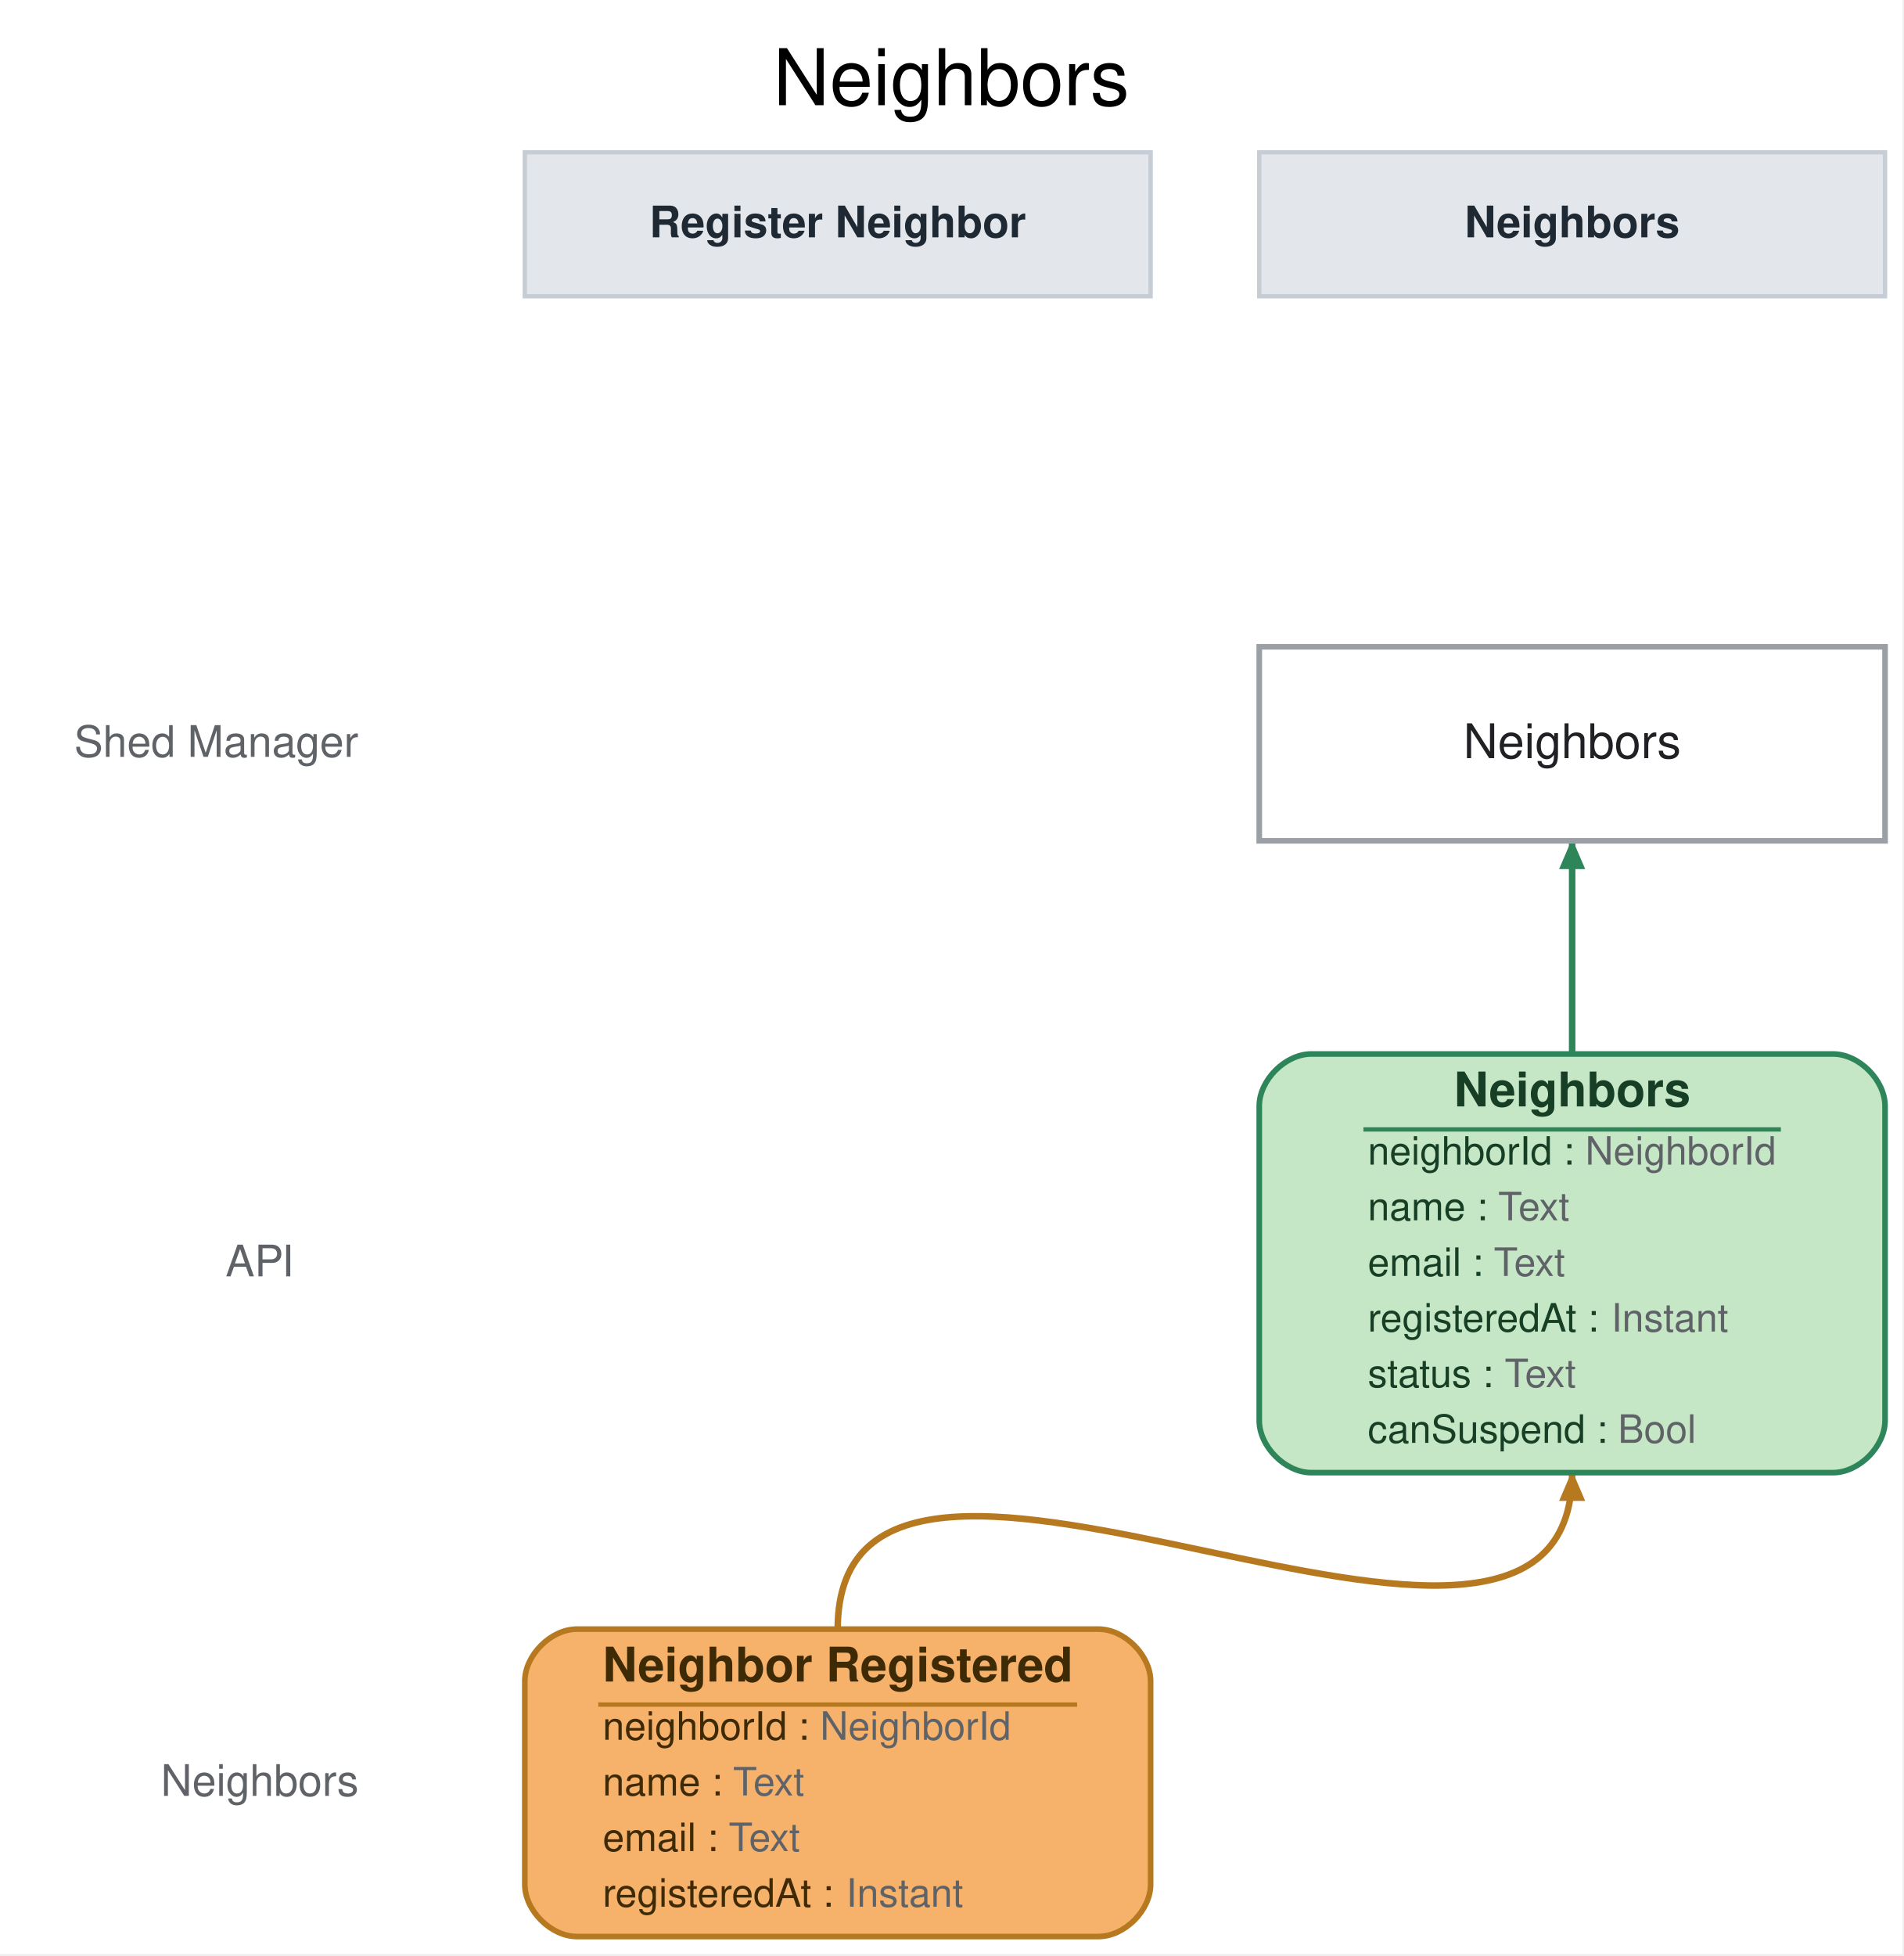
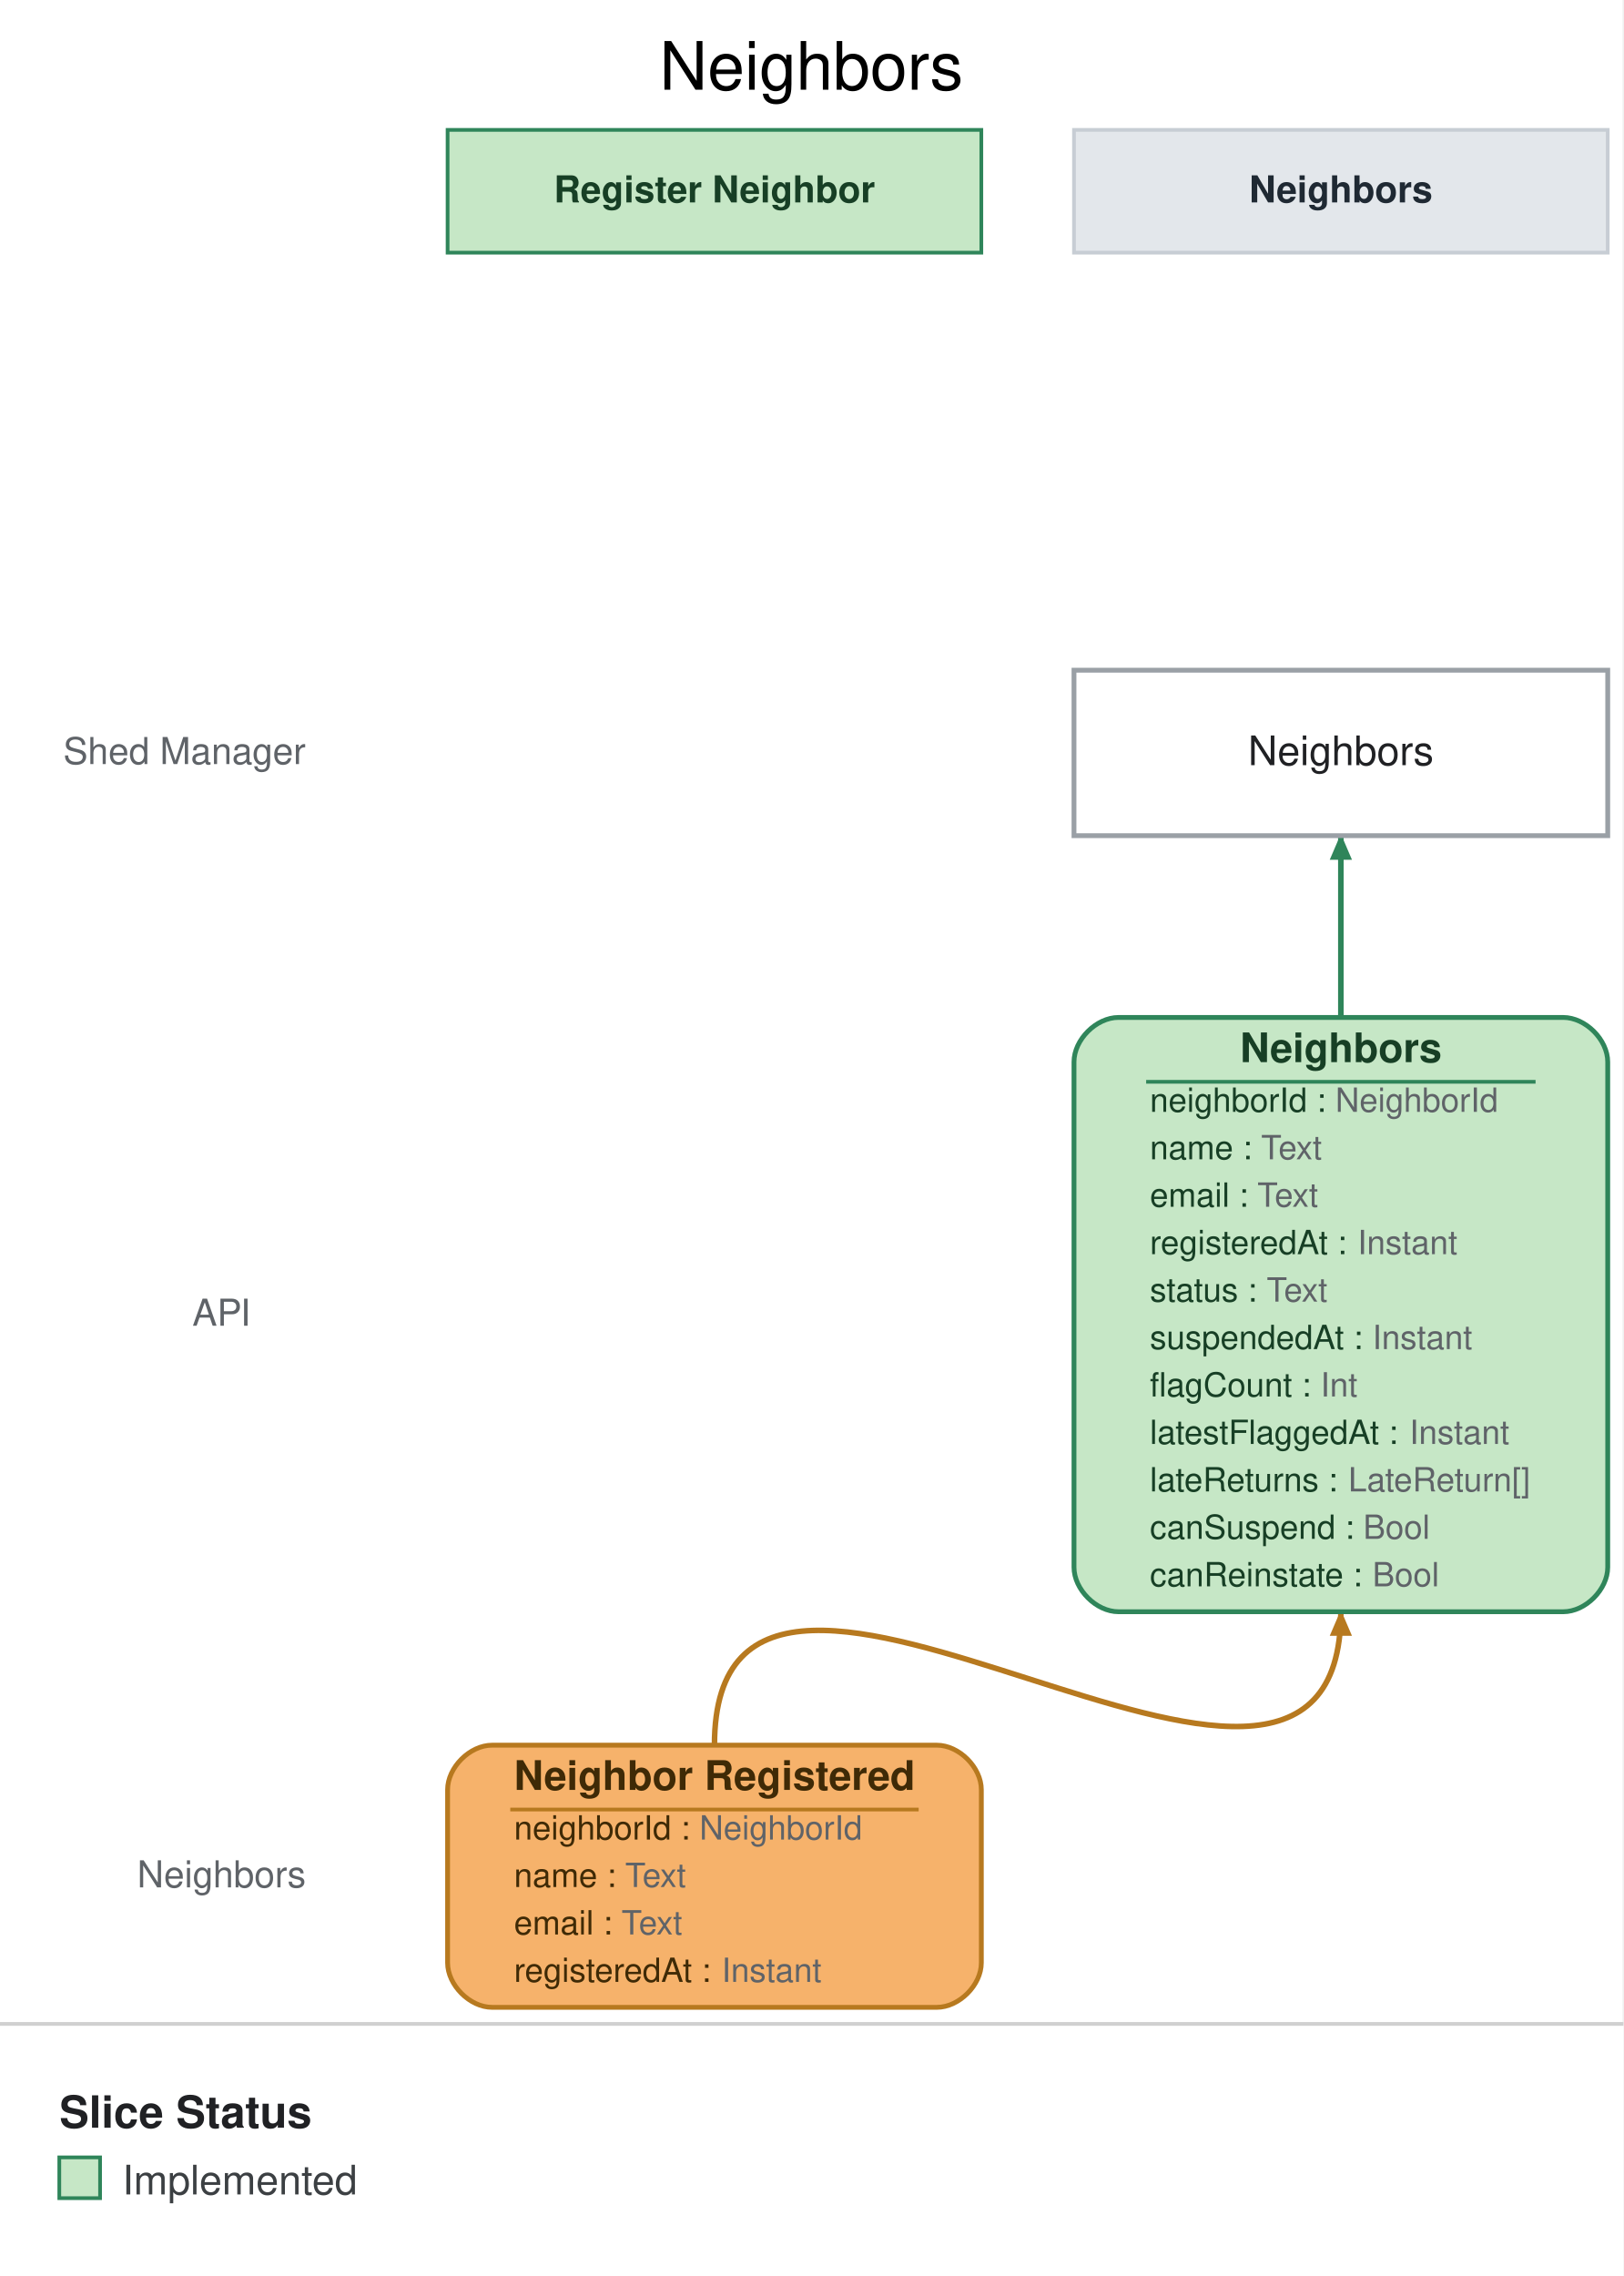
- <svg xmlns="http://www.w3.org/2000/svg" width="438pt" height="450pt" viewBox="0.00 0.00 438.00 450.00">
+ <svg xmlns="http://www.w3.org/2000/svg" width="438pt" height="614pt" viewBox="0.00 0.00 438.00 614">
  <defs>
    <marker id="em-arrow-2F855A" markerWidth="9" markerHeight="9" refX="6.5" refY="3" orient="auto" markerUnits="userSpaceOnUse">
      <path d="M0,0 L7,3 L0,6 Z" fill="#2F855A" />
    </marker>
    <marker id="em-arrow-B7791F" markerWidth="9" markerHeight="9" refX="6.5" refY="3" orient="auto" markerUnits="userSpaceOnUse">
      <path d="M0,0 L7,3 L0,6 Z" fill="#B7791F" />
    </marker>
  </defs>
  <style>.em-slice-dim{opacity:.15;transition:opacity .15s ease}</style>
-   <g id="graph0" class="graph" transform="scale(1 1) rotate(0) translate(4 445.52)">
-     <polygon fill="white" stroke="none" points="-4,4 -4,-445.52 433.76,-445.52 433.76,4 -4,4" />
-     <text xml:space="preserve" text-anchor="middle" x="214.88" y="-421.32" font-family="Helvetica,sans-Serif" font-size="18.00">Neighbors</text>
+   <g id="graph0" class="graph" transform="scale(1 1) rotate(0) translate(4 541.52)">
+     <polygon fill="white" stroke="none" points="-4,4 -4,-541.52 433.76,-541.52 433.76,4 -4,4" />
+     <text xml:space="preserve" text-anchor="middle" x="214.88" y="-517.32" font-family="Helvetica,sans-Serif" font-size="18.00">Neighbors</text>
    <g class="em-edges">
-       <path fill="none" stroke="#2F855A" stroke-width="1.5" d="M357.76,-203.04 L357.76,-252.08" marker-end="url(#em-arrow-2F855A)" />
-       <path fill="none" stroke="#B7791F" stroke-width="1.5" d="M188.76,-70.72 C188.76,-142.43 357.76,-35.01 357.76,-106.72" marker-end="url(#em-arrow-B7791F)" />
+       <path fill="none" stroke="#2F855A" stroke-width="1.5" d="M357.76,-267.04 L357.76,-316.08" marker-end="url(#em-arrow-2F855A)" />
+       <path fill="none" stroke="#B7791F" stroke-width="1.5" d="M188.76,-70.72 C188.76,-160.72 357.76,-16.72 357.76,-106.72" marker-end="url(#em-arrow-B7791F)" />
    </g>
    <g id="node1" class="node">
</g>
    <g id="node2" class="node">
-       <text xml:space="preserve" text-anchor="middle" x="45.76" y="-271.4" font-family="Helvetica,sans-Serif" font-size="10.00" fill="#5f6368">Shed Manager</text>
+       <text xml:space="preserve" text-anchor="middle" x="45.76" y="-335.4" font-family="Helvetica,sans-Serif" font-size="10.00" fill="#5f6368">Shed Manager</text>
    </g>
    <g id="node5" class="node">
-       <polygon fill="#e3e7eb" stroke="#c7cdd4" points="260.76,-410.48 116.76,-410.48 116.76,-377.36 260.76,-377.36 260.76,-410.48" />
-       <text xml:space="preserve" text-anchor="middle" x="188.76" y="-390.92" font-family="Helvetica,sans-Serif" font-weight="bold" font-size="10.00" fill="#1f2933">Register Neighbor</text>
+       <polygon fill="#C6E7C6" stroke="#2F855A" points="260.76,-506.48 116.76,-506.48 116.76,-473.36 260.76,-473.36 260.76,-506.48" />
+       <text xml:space="preserve" text-anchor="middle" x="188.76" y="-486.92" font-family="Helvetica,sans-Serif" font-weight="bold" font-size="10.00" fill="#173F25">Register Neighbor</text>
    </g>
    <g id="node3" class="node">
-       <text xml:space="preserve" text-anchor="middle" x="55.76" y="-151.88" font-family="Helvetica,sans-Serif" font-size="10.00" fill="#5f6368">API</text>
+       <text xml:space="preserve" text-anchor="middle" x="55.76" y="-183.88" font-family="Helvetica,sans-Serif" font-size="10.00" fill="#5f6368">API</text>
    </g>
    <g id="node4" class="node">
      <text xml:space="preserve" text-anchor="middle" x="55.76" y="-32.36" font-family="Helvetica,sans-Serif" font-size="10.00" fill="#5f6368">Neighbors</text>
    </g>
    <g data-slice="0" id="node11" class="node">
      <path fill="#f6b26b" stroke="#b7791f" stroke-width="1.3" d="M248.76,-70.72C248.76,-70.72 128.76,-70.72 128.76,-70.72 122.76,-70.72 116.76,-64.72 116.76,-58.72 116.76,-58.72 116.76,-12 116.76,-12 116.76,-6 122.76,0 128.76,0 128.76,0 248.76,0 248.76,0 254.76,0 260.76,-6 260.76,-12 260.76,-12 260.76,-58.72 260.76,-58.72 260.76,-64.72 254.76,-70.72 248.76,-70.72" />
      <polygon fill="#b7791f" stroke="#b7791f" points="133.67,-53.36 133.67,-53.36 243.85,-53.36 243.85,-53.36 133.67,-53.36" />
      <text xml:space="preserve" text-anchor="start" x="134.67" y="-58.66" font-family="Helvetica,sans-Serif" font-weight="bold" font-size="11.00" fill="#3f2a06">Neighbor Registered</text>
      <text xml:space="preserve" text-anchor="start" x="134.67" y="-45.26" font-family="Helvetica,sans-Serif" font-size="9.00" fill="#3f2a06">neighborId : </text>
      <text xml:space="preserve" text-anchor="start" x="184.7" y="-45.26" font-family="Helvetica,sans-Serif" font-size="9.00" fill="#5f6368">NeighborId</text>
      <text xml:space="preserve" text-anchor="start" x="134.67" y="-32.46" font-family="Helvetica,sans-Serif" font-size="9.00" fill="#3f2a06">name : </text>
      <text xml:space="preserve" text-anchor="start" x="164.68" y="-32.46" font-family="Helvetica,sans-Serif" font-size="9.00" fill="#5f6368">Text</text>
      <text xml:space="preserve" text-anchor="start" x="134.67" y="-19.66" font-family="Helvetica,sans-Serif" font-size="9.00" fill="#3f2a06">email : </text>
      <text xml:space="preserve" text-anchor="start" x="163.68" y="-19.66" font-family="Helvetica,sans-Serif" font-size="9.00" fill="#5f6368">Text</text>
      <text xml:space="preserve" text-anchor="start" x="134.67" y="-6.86" font-family="Helvetica,sans-Serif" font-size="9.00" fill="#3f2a06">registeredAt : </text>
      <text xml:space="preserve" text-anchor="start" x="190.69" y="-6.86" font-family="Helvetica,sans-Serif" font-size="9.00" fill="#5f6368">Instant</text>
    </g>
    <g id="node6" class="node">
-       <polygon fill="#e3e7eb" stroke="#c7cdd4" points="429.76,-410.48 285.76,-410.48 285.76,-377.36 429.76,-377.36 429.76,-410.48" />
-       <text xml:space="preserve" text-anchor="middle" x="357.76" y="-390.92" font-family="Helvetica,sans-Serif" font-weight="bold" font-size="10.00" fill="#1f2933">Neighbors</text>
+       <polygon fill="#e3e7eb" stroke="#c7cdd4" points="429.76,-506.48 285.76,-506.48 285.76,-473.36 429.76,-473.36 429.76,-506.48" />
+       <text xml:space="preserve" text-anchor="middle" x="357.76" y="-486.92" font-family="Helvetica,sans-Serif" font-weight="bold" font-size="10.00" fill="#1f2933">Neighbors</text>
    </g>
    <g data-slice="1" id="node8" class="node">
-       <polygon fill="#ffffff" stroke="#9aa0a6" stroke-width="1.3" points="429.76,-296.72 285.76,-296.72 285.76,-252.08 429.76,-252.08 429.76,-296.72" />
-       <text xml:space="preserve" text-anchor="middle" x="357.76" y="-271.1" font-family="Helvetica,sans-Serif" font-size="11.00" fill="#202124">Neighbors</text>
+       <polygon fill="#ffffff" stroke="#9aa0a6" stroke-width="1.3" points="429.76,-360.72 285.76,-360.72 285.76,-316.08 429.76,-316.08 429.76,-360.72" />
+       <text xml:space="preserve" text-anchor="middle" x="357.76" y="-335.1" font-family="Helvetica,sans-Serif" font-size="11.00" fill="#202124">Neighbors</text>
    </g>
    <g data-slice="1" id="node10" class="node">
-       <path fill="#c6e7c6" stroke="#2f855a" stroke-width="1.3" d="M417.76,-203.04C417.76,-203.04 297.76,-203.04 297.76,-203.04 291.76,-203.04 285.76,-197.04 285.76,-191.04 285.76,-191.04 285.76,-118.72 285.76,-118.72 285.76,-112.72 291.76,-106.72 297.76,-106.72 297.76,-106.72 417.76,-106.72 417.76,-106.72 423.76,-106.72 429.76,-112.72 429.76,-118.72 429.76,-118.72 429.76,-191.04 429.76,-191.04 429.76,-197.04 423.76,-203.04 417.76,-203.04" />
-       <polygon fill="#2f855a" stroke="#2f855a" points="309.73,-185.68 309.73,-185.68 405.79,-185.68 405.79,-185.68 309.73,-185.68" />
-       <text xml:space="preserve" text-anchor="start" x="330.56" y="-190.98" font-family="Helvetica,sans-Serif" font-weight="bold" font-size="11.00" fill="#173f25">Neighbors</text>
-       <text xml:space="preserve" text-anchor="start" x="310.73" y="-177.58" font-family="Helvetica,sans-Serif" font-size="9.00" fill="#173f25">neighborId : </text>
-       <text xml:space="preserve" text-anchor="start" x="360.76" y="-177.58" font-family="Helvetica,sans-Serif" font-size="9.00" fill="#5f6368">NeighborId</text>
-       <text xml:space="preserve" text-anchor="start" x="310.73" y="-164.78" font-family="Helvetica,sans-Serif" font-size="9.00" fill="#173f25">name : </text>
-       <text xml:space="preserve" text-anchor="start" x="340.74" y="-164.78" font-family="Helvetica,sans-Serif" font-size="9.00" fill="#5f6368">Text</text>
-       <text xml:space="preserve" text-anchor="start" x="310.73" y="-151.98" font-family="Helvetica,sans-Serif" font-size="9.00" fill="#173f25">email : </text>
-       <text xml:space="preserve" text-anchor="start" x="339.74" y="-151.98" font-family="Helvetica,sans-Serif" font-size="9.00" fill="#5f6368">Text</text>
-       <text xml:space="preserve" text-anchor="start" x="310.73" y="-139.18" font-family="Helvetica,sans-Serif" font-size="9.00" fill="#173f25">registeredAt : </text>
-       <text xml:space="preserve" text-anchor="start" x="366.75" y="-139.18" font-family="Helvetica,sans-Serif" font-size="9.00" fill="#5f6368">Instant</text>
-       <text xml:space="preserve" text-anchor="start" x="310.73" y="-126.38" font-family="Helvetica,sans-Serif" font-size="9.00" fill="#173f25">status : </text>
-       <text xml:space="preserve" text-anchor="start" x="342.24" y="-126.38" font-family="Helvetica,sans-Serif" font-size="9.00" fill="#5f6368">Text</text>
-       <text xml:space="preserve" text-anchor="start" x="310.73" y="-113.58" font-family="Helvetica,sans-Serif" font-size="9.00" fill="#173f25">canSuspend : </text>
-       <text xml:space="preserve" text-anchor="start" x="368.27" y="-113.58" font-family="Helvetica,sans-Serif" font-size="9.00" fill="#5f6368">Bool</text>
+       <path fill="#c6e7c6" stroke="#2f855a" stroke-width="1.3" d="M417.76,-267.04C417.76,-267.04 297.76,-267.04 297.76,-267.04 291.76,-267.04 285.76,-261.04 285.76,-255.04 285.76,-255.04 285.76,-118.72 285.76,-118.72 285.76,-112.72 291.76,-106.72 297.76,-106.72 297.76,-106.72 417.76,-106.72 417.76,-106.72 423.76,-106.72 429.76,-112.72 429.76,-118.72 429.76,-118.72 429.76,-255.04 429.76,-255.04 429.76,-261.04 423.76,-267.04 417.76,-267.04" />
+       <polygon fill="#2f855a" stroke="#2f855a" points="305.23,-249.68 305.23,-249.68 410.29,-249.68 410.29,-249.68 305.23,-249.68" />
+       <text xml:space="preserve" text-anchor="start" x="330.56" y="-254.98" font-family="Helvetica,sans-Serif" font-weight="bold" font-size="11.00" fill="#173f25">Neighbors</text>
+       <text xml:space="preserve" text-anchor="start" x="306.23" y="-241.58" font-family="Helvetica,sans-Serif" font-size="9.00" fill="#173f25">neighborId : </text>
+       <text xml:space="preserve" text-anchor="start" x="356.27" y="-241.58" font-family="Helvetica,sans-Serif" font-size="9.00" fill="#5f6368">NeighborId</text>
+       <text xml:space="preserve" text-anchor="start" x="306.23" y="-228.78" font-family="Helvetica,sans-Serif" font-size="9.00" fill="#173f25">name : </text>
+       <text xml:space="preserve" text-anchor="start" x="336.25" y="-228.78" font-family="Helvetica,sans-Serif" font-size="9.00" fill="#5f6368">Text</text>
+       <text xml:space="preserve" text-anchor="start" x="306.23" y="-215.98" font-family="Helvetica,sans-Serif" font-size="9.00" fill="#173f25">email : </text>
+       <text xml:space="preserve" text-anchor="start" x="335.24" y="-215.98" font-family="Helvetica,sans-Serif" font-size="9.00" fill="#5f6368">Text</text>
+       <text xml:space="preserve" text-anchor="start" x="306.23" y="-203.18" font-family="Helvetica,sans-Serif" font-size="9.00" fill="#173f25">registeredAt : </text>
+       <text xml:space="preserve" text-anchor="start" x="362.26" y="-203.18" font-family="Helvetica,sans-Serif" font-size="9.00" fill="#5f6368">Instant</text>
+       <text xml:space="preserve" text-anchor="start" x="306.23" y="-190.38" font-family="Helvetica,sans-Serif" font-size="9.00" fill="#173f25">status : </text>
+       <text xml:space="preserve" text-anchor="start" x="337.75" y="-190.38" font-family="Helvetica,sans-Serif" font-size="9.00" fill="#5f6368">Text</text>
+       <text xml:space="preserve" text-anchor="start" x="306.23" y="-177.58" font-family="Helvetica,sans-Serif" font-size="9.00" fill="#173f25">suspendedAt : </text>
+       <text xml:space="preserve" text-anchor="start" x="366.27" y="-177.58" font-family="Helvetica,sans-Serif" font-size="9.00" fill="#5f6368">Instant</text>
+       <text xml:space="preserve" text-anchor="start" x="306.23" y="-164.78" font-family="Helvetica,sans-Serif" font-size="9.00" fill="#173f25">flagCount : </text>
+       <text xml:space="preserve" text-anchor="start" x="352.26" y="-164.78" font-family="Helvetica,sans-Serif" font-size="9.00" fill="#5f6368">Int</text>
+       <text xml:space="preserve" text-anchor="start" x="306.23" y="-151.98" font-family="Helvetica,sans-Serif" font-size="9.00" fill="#173f25">latestFlaggedAt : </text>
+       <text xml:space="preserve" text-anchor="start" x="376.27" y="-151.98" font-family="Helvetica,sans-Serif" font-size="9.00" fill="#5f6368">Instant</text>
+       <text xml:space="preserve" text-anchor="start" x="306.23" y="-139.18" font-family="Helvetica,sans-Serif" font-size="9.00" fill="#173f25">lateReturns : </text>
+       <text xml:space="preserve" text-anchor="start" x="359.76" y="-139.18" font-family="Helvetica,sans-Serif" font-size="9.00" fill="#5f6368">LateReturn[]</text>
+       <text xml:space="preserve" text-anchor="start" x="306.23" y="-126.38" font-family="Helvetica,sans-Serif" font-size="9.00" fill="#173f25">canSuspend : </text>
+       <text xml:space="preserve" text-anchor="start" x="363.77" y="-126.38" font-family="Helvetica,sans-Serif" font-size="9.00" fill="#5f6368">Bool</text>
+       <text xml:space="preserve" text-anchor="start" x="306.23" y="-113.58" font-family="Helvetica,sans-Serif" font-size="9.00" fill="#173f25">canReinstate : </text>
+       <text xml:space="preserve" text-anchor="start" x="366.27" y="-113.58" font-family="Helvetica,sans-Serif" font-size="9.00" fill="#5f6368">Bool</text>
    </g>
    <g class="em-notes" />
    <g class="em-issues" />
    <g class="em-divergences" />
    <g class="em-loops-to" />
  </g>
+   <g class="em-status-legend">
+     <rect x="0" y="546" width="438" height="68" fill="#FFFFFF" />
+     <line x1="0" y1="546" x2="438" y2="546" stroke="#D0D0D0" stroke-width="1" />
+     <text x="16" y="574" font-family="Helvetica" font-weight="bold" font-size="12" fill="#202124">Slice Status</text>
+     <rect x="16" y="582" width="11" height="11" fill="#C6E7C6" stroke="#2F855A" />
+     <text x="33" y="592" font-family="Helvetica" font-size="11" fill="#3C4043">Implemented</text>
+   </g>
</svg>
